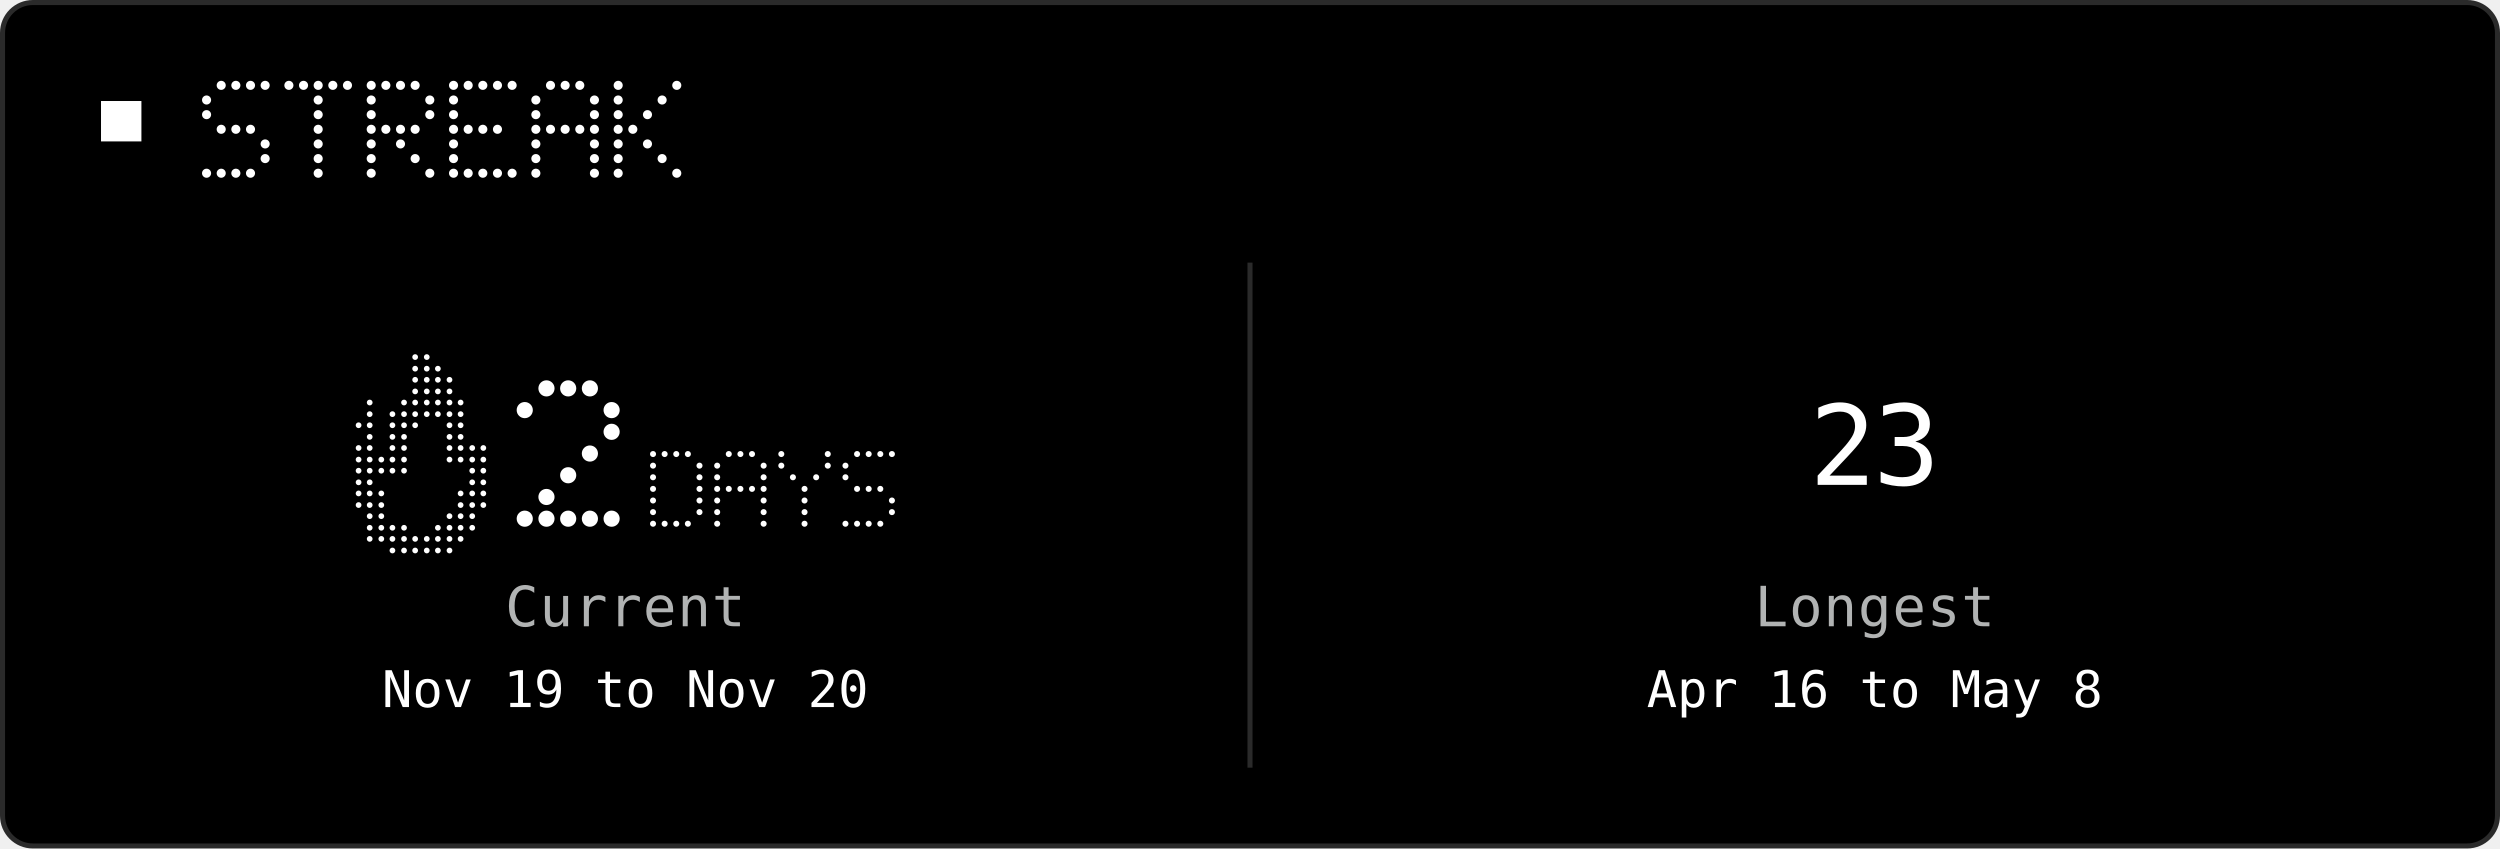
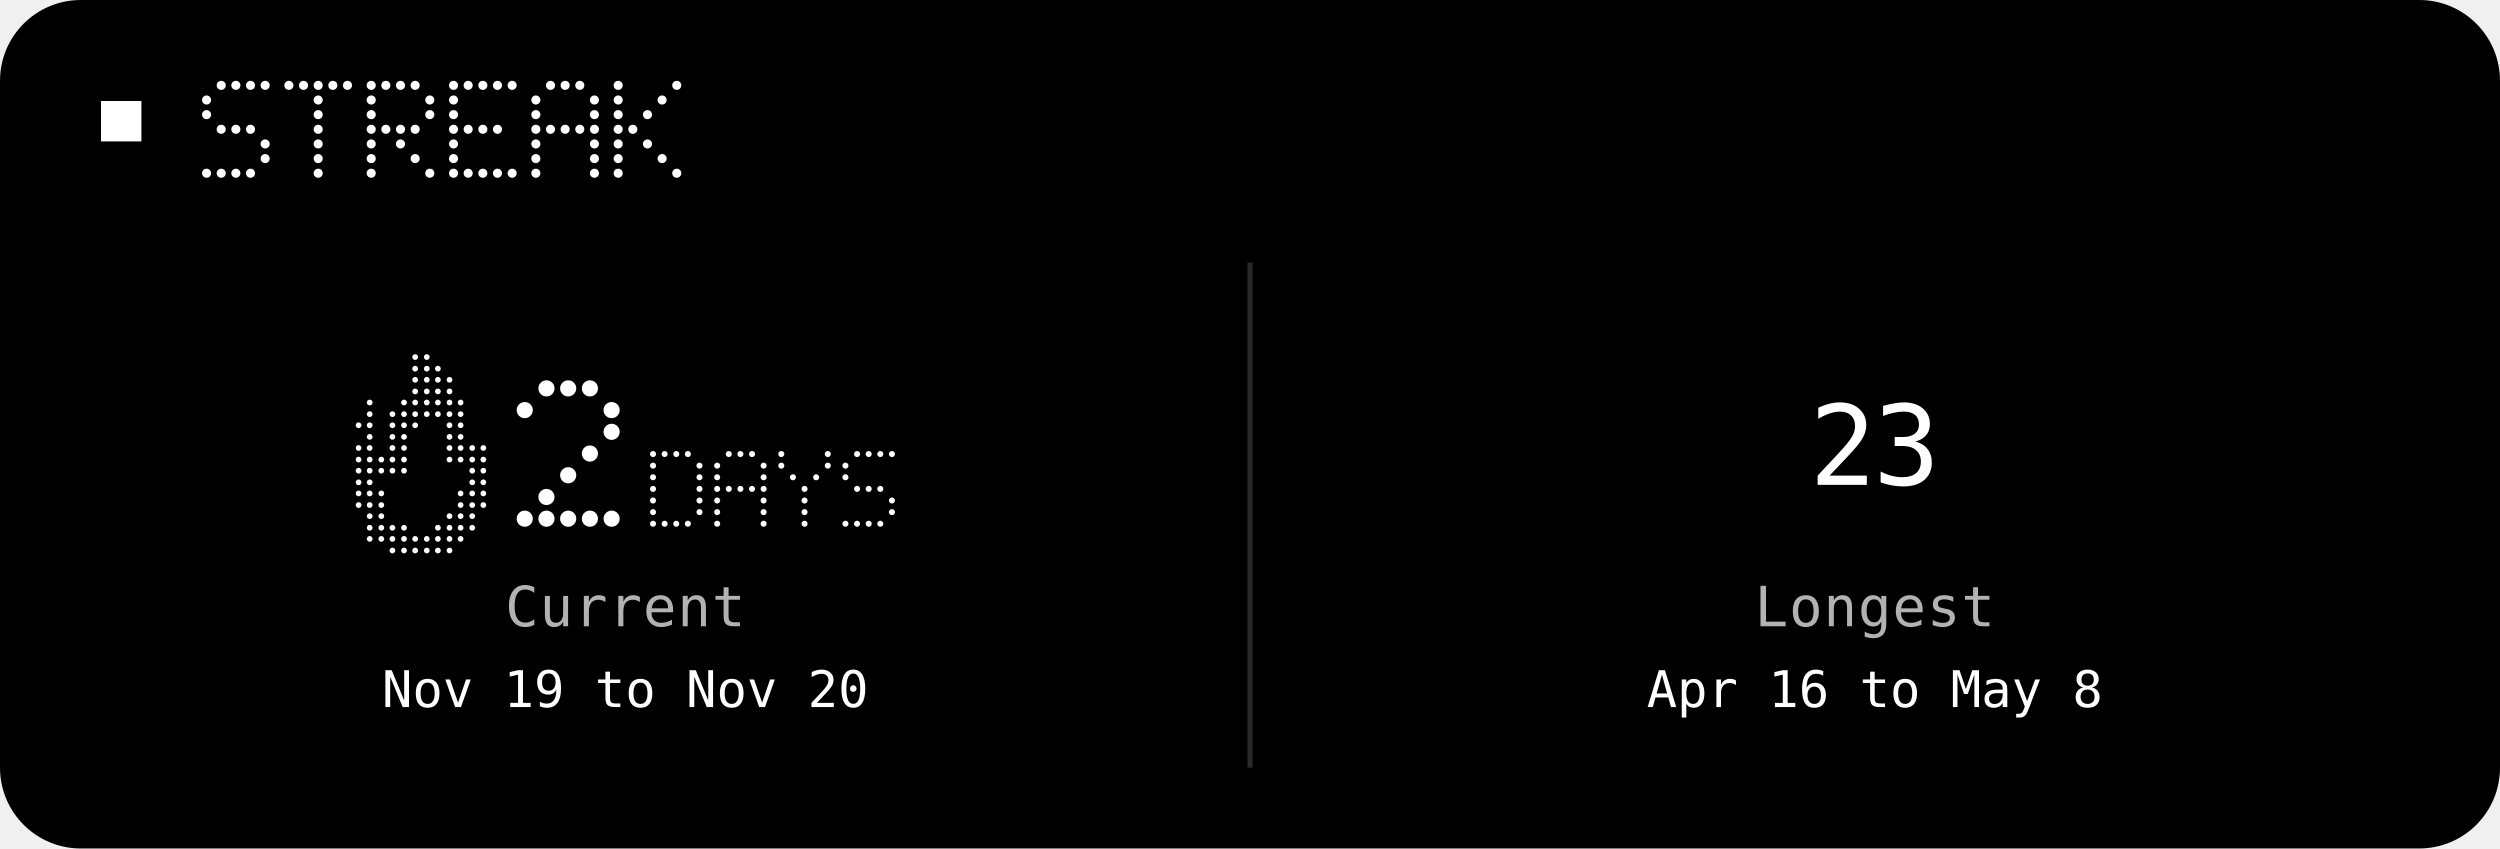
<svg xmlns="http://www.w3.org/2000/svg" width="495" height="168" viewBox="0 0 495 168" role="img">
-   <rect x="0.5" y="0.5" width="494" height="167" rx="6" fill="#000000" stroke="#2A2A2A" stroke-width="1" />
+   <rect width="495" height="168" rx="16" fill="#000000" />
  <rect x="20" y="20" width="8" height="8" fill="#FFFFFF" />
  <circle cx="43.8" cy="16.9" r="0.90" fill="#FFFFFF" />
  <circle cx="46.7" cy="16.9" r="0.90" fill="#FFFFFF" />
  <circle cx="49.6" cy="16.9" r="0.90" fill="#FFFFFF" />
  <circle cx="52.5" cy="16.9" r="0.90" fill="#FFFFFF" />
  <circle cx="40.9" cy="19.8" r="0.90" fill="#FFFFFF" />
  <circle cx="40.9" cy="22.7" r="0.90" fill="#FFFFFF" />
  <circle cx="43.8" cy="25.6" r="0.90" fill="#FFFFFF" />
  <circle cx="46.7" cy="25.6" r="0.90" fill="#FFFFFF" />
  <circle cx="49.6" cy="25.6" r="0.90" fill="#FFFFFF" />
  <circle cx="52.5" cy="28.5" r="0.90" fill="#FFFFFF" />
  <circle cx="52.5" cy="31.4" r="0.90" fill="#FFFFFF" />
  <circle cx="40.9" cy="34.3" r="0.90" fill="#FFFFFF" />
  <circle cx="43.8" cy="34.3" r="0.90" fill="#FFFFFF" />
  <circle cx="46.7" cy="34.3" r="0.90" fill="#FFFFFF" />
  <circle cx="49.6" cy="34.3" r="0.90" fill="#FFFFFF" />
  <circle cx="57.2" cy="16.9" r="0.90" fill="#FFFFFF" />
  <circle cx="60.1" cy="16.9" r="0.90" fill="#FFFFFF" />
  <circle cx="63.0" cy="16.9" r="0.90" fill="#FFFFFF" />
  <circle cx="65.9" cy="16.9" r="0.90" fill="#FFFFFF" />
  <circle cx="68.8" cy="16.9" r="0.90" fill="#FFFFFF" />
  <circle cx="63.0" cy="19.8" r="0.90" fill="#FFFFFF" />
  <circle cx="63.0" cy="22.7" r="0.90" fill="#FFFFFF" />
  <circle cx="63.0" cy="25.6" r="0.90" fill="#FFFFFF" />
  <circle cx="63.0" cy="28.5" r="0.90" fill="#FFFFFF" />
  <circle cx="63.0" cy="31.4" r="0.90" fill="#FFFFFF" />
  <circle cx="63.0" cy="34.3" r="0.90" fill="#FFFFFF" />
  <circle cx="73.5" cy="16.9" r="0.90" fill="#FFFFFF" />
  <circle cx="76.4" cy="16.9" r="0.90" fill="#FFFFFF" />
  <circle cx="79.3" cy="16.9" r="0.90" fill="#FFFFFF" />
  <circle cx="82.2" cy="16.9" r="0.90" fill="#FFFFFF" />
  <circle cx="73.5" cy="19.8" r="0.90" fill="#FFFFFF" />
  <circle cx="85.1" cy="19.8" r="0.90" fill="#FFFFFF" />
  <circle cx="73.5" cy="22.7" r="0.90" fill="#FFFFFF" />
  <circle cx="85.1" cy="22.7" r="0.90" fill="#FFFFFF" />
  <circle cx="73.5" cy="25.6" r="0.90" fill="#FFFFFF" />
  <circle cx="76.4" cy="25.6" r="0.90" fill="#FFFFFF" />
  <circle cx="79.3" cy="25.6" r="0.90" fill="#FFFFFF" />
  <circle cx="82.2" cy="25.6" r="0.90" fill="#FFFFFF" />
  <circle cx="73.5" cy="28.5" r="0.90" fill="#FFFFFF" />
  <circle cx="79.3" cy="28.5" r="0.90" fill="#FFFFFF" />
  <circle cx="73.5" cy="31.4" r="0.90" fill="#FFFFFF" />
  <circle cx="82.2" cy="31.4" r="0.90" fill="#FFFFFF" />
  <circle cx="73.5" cy="34.3" r="0.90" fill="#FFFFFF" />
  <circle cx="85.1" cy="34.3" r="0.90" fill="#FFFFFF" />
  <circle cx="89.8" cy="16.9" r="0.90" fill="#FFFFFF" />
  <circle cx="92.7" cy="16.9" r="0.90" fill="#FFFFFF" />
  <circle cx="95.6" cy="16.9" r="0.90" fill="#FFFFFF" />
  <circle cx="98.5" cy="16.9" r="0.90" fill="#FFFFFF" />
  <circle cx="101.4" cy="16.9" r="0.90" fill="#FFFFFF" />
  <circle cx="89.8" cy="19.8" r="0.90" fill="#FFFFFF" />
  <circle cx="89.8" cy="22.7" r="0.90" fill="#FFFFFF" />
  <circle cx="89.8" cy="25.6" r="0.90" fill="#FFFFFF" />
  <circle cx="92.7" cy="25.6" r="0.90" fill="#FFFFFF" />
  <circle cx="95.6" cy="25.6" r="0.90" fill="#FFFFFF" />
  <circle cx="98.5" cy="25.6" r="0.90" fill="#FFFFFF" />
  <circle cx="89.8" cy="28.5" r="0.90" fill="#FFFFFF" />
  <circle cx="89.8" cy="31.4" r="0.90" fill="#FFFFFF" />
  <circle cx="89.8" cy="34.3" r="0.90" fill="#FFFFFF" />
  <circle cx="92.7" cy="34.3" r="0.90" fill="#FFFFFF" />
  <circle cx="95.6" cy="34.3" r="0.90" fill="#FFFFFF" />
  <circle cx="98.5" cy="34.3" r="0.90" fill="#FFFFFF" />
  <circle cx="101.4" cy="34.3" r="0.90" fill="#FFFFFF" />
  <circle cx="109.0" cy="16.9" r="0.90" fill="#FFFFFF" />
  <circle cx="111.9" cy="16.9" r="0.90" fill="#FFFFFF" />
  <circle cx="114.8" cy="16.9" r="0.90" fill="#FFFFFF" />
  <circle cx="106.1" cy="19.8" r="0.90" fill="#FFFFFF" />
  <circle cx="117.7" cy="19.8" r="0.90" fill="#FFFFFF" />
  <circle cx="106.1" cy="22.7" r="0.90" fill="#FFFFFF" />
  <circle cx="117.7" cy="22.7" r="0.90" fill="#FFFFFF" />
  <circle cx="106.1" cy="25.6" r="0.90" fill="#FFFFFF" />
  <circle cx="109.0" cy="25.6" r="0.90" fill="#FFFFFF" />
  <circle cx="111.9" cy="25.6" r="0.90" fill="#FFFFFF" />
  <circle cx="114.8" cy="25.6" r="0.90" fill="#FFFFFF" />
  <circle cx="117.7" cy="25.6" r="0.90" fill="#FFFFFF" />
  <circle cx="106.1" cy="28.5" r="0.90" fill="#FFFFFF" />
  <circle cx="117.7" cy="28.5" r="0.90" fill="#FFFFFF" />
  <circle cx="106.1" cy="31.4" r="0.90" fill="#FFFFFF" />
  <circle cx="117.7" cy="31.4" r="0.90" fill="#FFFFFF" />
  <circle cx="106.1" cy="34.3" r="0.90" fill="#FFFFFF" />
  <circle cx="117.7" cy="34.3" r="0.90" fill="#FFFFFF" />
  <circle cx="122.4" cy="16.9" r="0.90" fill="#FFFFFF" />
  <circle cx="134.0" cy="16.9" r="0.90" fill="#FFFFFF" />
  <circle cx="122.4" cy="19.8" r="0.90" fill="#FFFFFF" />
  <circle cx="131.1" cy="19.8" r="0.90" fill="#FFFFFF" />
  <circle cx="122.4" cy="22.7" r="0.90" fill="#FFFFFF" />
  <circle cx="128.2" cy="22.7" r="0.90" fill="#FFFFFF" />
  <circle cx="122.4" cy="25.6" r="0.90" fill="#FFFFFF" />
  <circle cx="125.3" cy="25.6" r="0.90" fill="#FFFFFF" />
  <circle cx="122.4" cy="28.5" r="0.90" fill="#FFFFFF" />
  <circle cx="128.2" cy="28.5" r="0.90" fill="#FFFFFF" />
  <circle cx="122.4" cy="31.4" r="0.90" fill="#FFFFFF" />
  <circle cx="131.1" cy="31.4" r="0.90" fill="#FFFFFF" />
  <circle cx="122.4" cy="34.3" r="0.90" fill="#FFFFFF" />
  <circle cx="134.0" cy="34.3" r="0.90" fill="#FFFFFF" />
  <line x1="247.5" y1="52" x2="247.5" y2="152" stroke="#2A2A2A" />
  <circle cx="82.2" cy="70.7" r="0.57" fill="#FFFFFF" />
  <circle cx="84.5" cy="70.7" r="0.57" fill="#FFFFFF" />
  <circle cx="82.2" cy="73.0" r="0.57" fill="#FFFFFF" />
  <circle cx="84.5" cy="73.0" r="0.57" fill="#FFFFFF" />
  <circle cx="86.7" cy="73.0" r="0.57" fill="#FFFFFF" />
  <circle cx="82.2" cy="75.2" r="0.57" fill="#FFFFFF" />
  <circle cx="84.5" cy="75.2" r="0.57" fill="#FFFFFF" />
  <circle cx="86.7" cy="75.2" r="0.57" fill="#FFFFFF" />
  <circle cx="89.0" cy="75.2" r="0.57" fill="#FFFFFF" />
  <circle cx="82.2" cy="77.5" r="0.57" fill="#FFFFFF" />
  <circle cx="84.5" cy="77.5" r="0.57" fill="#FFFFFF" />
  <circle cx="86.7" cy="77.5" r="0.57" fill="#FFFFFF" />
  <circle cx="89.0" cy="77.5" r="0.57" fill="#FFFFFF" />
  <circle cx="73.2" cy="79.7" r="0.57" fill="#FFFFFF" />
  <circle cx="80.0" cy="79.7" r="0.57" fill="#FFFFFF" />
  <circle cx="82.2" cy="79.7" r="0.57" fill="#FFFFFF" />
  <circle cx="84.5" cy="79.7" r="0.57" fill="#FFFFFF" />
  <circle cx="86.7" cy="79.7" r="0.57" fill="#FFFFFF" />
  <circle cx="89.0" cy="79.7" r="0.57" fill="#FFFFFF" />
  <circle cx="91.2" cy="79.7" r="0.57" fill="#FFFFFF" />
  <circle cx="73.2" cy="82.0" r="0.57" fill="#FFFFFF" />
  <circle cx="77.7" cy="82.0" r="0.57" fill="#FFFFFF" />
  <circle cx="80.0" cy="82.0" r="0.57" fill="#FFFFFF" />
  <circle cx="82.2" cy="82.0" r="0.57" fill="#FFFFFF" />
  <circle cx="84.5" cy="82.0" r="0.57" fill="#FFFFFF" />
  <circle cx="86.7" cy="82.0" r="0.57" fill="#FFFFFF" />
  <circle cx="89.0" cy="82.0" r="0.57" fill="#FFFFFF" />
  <circle cx="91.2" cy="82.0" r="0.57" fill="#FFFFFF" />
  <circle cx="71.0" cy="84.2" r="0.57" fill="#FFFFFF" />
  <circle cx="73.2" cy="84.2" r="0.57" fill="#FFFFFF" />
  <circle cx="77.7" cy="84.2" r="0.57" fill="#FFFFFF" />
  <circle cx="80.0" cy="84.2" r="0.57" fill="#FFFFFF" />
  <circle cx="82.2" cy="84.2" r="0.57" fill="#FFFFFF" />
  <circle cx="89.0" cy="84.2" r="0.57" fill="#FFFFFF" />
  <circle cx="91.2" cy="84.2" r="0.57" fill="#FFFFFF" />
  <circle cx="73.2" cy="86.5" r="0.57" fill="#FFFFFF" />
  <circle cx="77.7" cy="86.5" r="0.57" fill="#FFFFFF" />
  <circle cx="80.0" cy="86.5" r="0.57" fill="#FFFFFF" />
  <circle cx="89.0" cy="86.5" r="0.57" fill="#FFFFFF" />
  <circle cx="91.2" cy="86.5" r="0.57" fill="#FFFFFF" />
  <circle cx="71.0" cy="88.7" r="0.57" fill="#FFFFFF" />
  <circle cx="73.2" cy="88.7" r="0.57" fill="#FFFFFF" />
  <circle cx="77.7" cy="88.7" r="0.57" fill="#FFFFFF" />
  <circle cx="80.0" cy="88.7" r="0.57" fill="#FFFFFF" />
  <circle cx="89.0" cy="88.7" r="0.57" fill="#FFFFFF" />
  <circle cx="91.2" cy="88.7" r="0.57" fill="#FFFFFF" />
  <circle cx="93.5" cy="88.7" r="0.57" fill="#FFFFFF" />
  <circle cx="95.7" cy="88.7" r="0.57" fill="#FFFFFF" />
  <circle cx="71.0" cy="91.0" r="0.57" fill="#FFFFFF" />
  <circle cx="73.2" cy="91.0" r="0.57" fill="#FFFFFF" />
  <circle cx="75.5" cy="91.0" r="0.57" fill="#FFFFFF" />
  <circle cx="77.7" cy="91.0" r="0.57" fill="#FFFFFF" />
  <circle cx="80.0" cy="91.0" r="0.57" fill="#FFFFFF" />
  <circle cx="89.0" cy="91.0" r="0.57" fill="#FFFFFF" />
  <circle cx="91.2" cy="91.0" r="0.57" fill="#FFFFFF" />
  <circle cx="93.5" cy="91.0" r="0.57" fill="#FFFFFF" />
  <circle cx="95.7" cy="91.0" r="0.57" fill="#FFFFFF" />
  <circle cx="71.0" cy="93.2" r="0.57" fill="#FFFFFF" />
  <circle cx="73.2" cy="93.2" r="0.57" fill="#FFFFFF" />
  <circle cx="75.5" cy="93.2" r="0.57" fill="#FFFFFF" />
  <circle cx="77.7" cy="93.2" r="0.57" fill="#FFFFFF" />
  <circle cx="80.0" cy="93.2" r="0.57" fill="#FFFFFF" />
  <circle cx="93.5" cy="93.2" r="0.57" fill="#FFFFFF" />
  <circle cx="95.7" cy="93.2" r="0.57" fill="#FFFFFF" />
  <circle cx="71.0" cy="95.5" r="0.57" fill="#FFFFFF" />
  <circle cx="73.2" cy="95.5" r="0.57" fill="#FFFFFF" />
  <circle cx="93.5" cy="95.5" r="0.57" fill="#FFFFFF" />
  <circle cx="95.7" cy="95.5" r="0.57" fill="#FFFFFF" />
  <circle cx="71.0" cy="97.7" r="0.57" fill="#FFFFFF" />
  <circle cx="73.2" cy="97.7" r="0.57" fill="#FFFFFF" />
  <circle cx="75.5" cy="97.7" r="0.57" fill="#FFFFFF" />
  <circle cx="91.2" cy="97.7" r="0.57" fill="#FFFFFF" />
  <circle cx="93.5" cy="97.7" r="0.57" fill="#FFFFFF" />
  <circle cx="95.7" cy="97.7" r="0.57" fill="#FFFFFF" />
  <circle cx="71.0" cy="100.0" r="0.57" fill="#FFFFFF" />
  <circle cx="73.2" cy="100.0" r="0.57" fill="#FFFFFF" />
  <circle cx="75.5" cy="100.0" r="0.57" fill="#FFFFFF" />
  <circle cx="91.2" cy="100.0" r="0.57" fill="#FFFFFF" />
  <circle cx="93.5" cy="100.0" r="0.57" fill="#FFFFFF" />
  <circle cx="95.7" cy="100.0" r="0.57" fill="#FFFFFF" />
  <circle cx="73.2" cy="102.2" r="0.57" fill="#FFFFFF" />
  <circle cx="75.5" cy="102.2" r="0.57" fill="#FFFFFF" />
  <circle cx="89.0" cy="102.2" r="0.57" fill="#FFFFFF" />
  <circle cx="91.2" cy="102.2" r="0.57" fill="#FFFFFF" />
  <circle cx="93.5" cy="102.2" r="0.57" fill="#FFFFFF" />
  <circle cx="73.2" cy="104.5" r="0.57" fill="#FFFFFF" />
  <circle cx="75.5" cy="104.5" r="0.57" fill="#FFFFFF" />
  <circle cx="77.7" cy="104.5" r="0.57" fill="#FFFFFF" />
  <circle cx="80.0" cy="104.5" r="0.57" fill="#FFFFFF" />
  <circle cx="86.7" cy="104.5" r="0.57" fill="#FFFFFF" />
  <circle cx="89.0" cy="104.5" r="0.57" fill="#FFFFFF" />
  <circle cx="91.2" cy="104.5" r="0.57" fill="#FFFFFF" />
  <circle cx="93.5" cy="104.5" r="0.57" fill="#FFFFFF" />
  <circle cx="73.2" cy="106.7" r="0.57" fill="#FFFFFF" />
  <circle cx="75.5" cy="106.7" r="0.57" fill="#FFFFFF" />
  <circle cx="77.7" cy="106.7" r="0.57" fill="#FFFFFF" />
  <circle cx="80.0" cy="106.7" r="0.57" fill="#FFFFFF" />
  <circle cx="82.2" cy="106.7" r="0.57" fill="#FFFFFF" />
  <circle cx="84.5" cy="106.7" r="0.57" fill="#FFFFFF" />
  <circle cx="86.7" cy="106.7" r="0.57" fill="#FFFFFF" />
  <circle cx="89.0" cy="106.7" r="0.57" fill="#FFFFFF" />
  <circle cx="91.2" cy="106.7" r="0.57" fill="#FFFFFF" />
  <circle cx="77.7" cy="109.0" r="0.57" fill="#FFFFFF" />
  <circle cx="80.0" cy="109.0" r="0.57" fill="#FFFFFF" />
  <circle cx="82.2" cy="109.0" r="0.57" fill="#FFFFFF" />
  <circle cx="84.5" cy="109.0" r="0.57" fill="#FFFFFF" />
  <circle cx="86.7" cy="109.0" r="0.57" fill="#FFFFFF" />
  <circle cx="89.0" cy="109.0" r="0.57" fill="#FFFFFF" />
  <circle cx="108.2" cy="76.9" r="1.60" fill="#FFFFFF" />
  <circle cx="112.5" cy="76.9" r="1.60" fill="#FFFFFF" />
  <circle cx="116.8" cy="76.9" r="1.60" fill="#FFFFFF" />
  <circle cx="103.9" cy="81.2" r="1.60" fill="#FFFFFF" />
  <circle cx="121.1" cy="81.2" r="1.60" fill="#FFFFFF" />
  <circle cx="121.1" cy="85.5" r="1.60" fill="#FFFFFF" />
  <circle cx="116.8" cy="89.8" r="1.60" fill="#FFFFFF" />
  <circle cx="112.5" cy="94.1" r="1.60" fill="#FFFFFF" />
  <circle cx="108.2" cy="98.4" r="1.60" fill="#FFFFFF" />
  <circle cx="103.9" cy="102.7" r="1.60" fill="#FFFFFF" />
  <circle cx="108.2" cy="102.7" r="1.60" fill="#FFFFFF" />
  <circle cx="112.5" cy="102.7" r="1.60" fill="#FFFFFF" />
  <circle cx="116.8" cy="102.7" r="1.60" fill="#FFFFFF" />
  <circle cx="121.1" cy="102.7" r="1.60" fill="#FFFFFF" />
  <circle cx="129.3" cy="89.9" r="0.60" fill="#FFFFFF" />
  <circle cx="131.6" cy="89.9" r="0.60" fill="#FFFFFF" />
  <circle cx="133.9" cy="89.9" r="0.60" fill="#FFFFFF" />
  <circle cx="136.2" cy="89.9" r="0.60" fill="#FFFFFF" />
  <circle cx="129.3" cy="92.2" r="0.60" fill="#FFFFFF" />
  <circle cx="138.5" cy="92.2" r="0.60" fill="#FFFFFF" />
  <circle cx="129.3" cy="94.5" r="0.60" fill="#FFFFFF" />
  <circle cx="138.5" cy="94.5" r="0.60" fill="#FFFFFF" />
  <circle cx="129.3" cy="96.8" r="0.60" fill="#FFFFFF" />
  <circle cx="138.5" cy="96.8" r="0.60" fill="#FFFFFF" />
  <circle cx="129.3" cy="99.1" r="0.60" fill="#FFFFFF" />
  <circle cx="138.5" cy="99.1" r="0.60" fill="#FFFFFF" />
  <circle cx="129.3" cy="101.4" r="0.60" fill="#FFFFFF" />
  <circle cx="138.5" cy="101.4" r="0.60" fill="#FFFFFF" />
  <circle cx="129.3" cy="103.7" r="0.60" fill="#FFFFFF" />
  <circle cx="131.6" cy="103.7" r="0.60" fill="#FFFFFF" />
  <circle cx="133.9" cy="103.7" r="0.60" fill="#FFFFFF" />
  <circle cx="136.2" cy="103.7" r="0.60" fill="#FFFFFF" />
  <circle cx="144.3" cy="89.9" r="0.60" fill="#FFFFFF" />
  <circle cx="146.6" cy="89.9" r="0.60" fill="#FFFFFF" />
  <circle cx="148.9" cy="89.9" r="0.60" fill="#FFFFFF" />
  <circle cx="142.0" cy="92.2" r="0.60" fill="#FFFFFF" />
  <circle cx="151.2" cy="92.2" r="0.60" fill="#FFFFFF" />
  <circle cx="142.0" cy="94.5" r="0.60" fill="#FFFFFF" />
  <circle cx="151.2" cy="94.5" r="0.60" fill="#FFFFFF" />
  <circle cx="142.0" cy="96.8" r="0.60" fill="#FFFFFF" />
  <circle cx="144.3" cy="96.8" r="0.60" fill="#FFFFFF" />
  <circle cx="146.6" cy="96.8" r="0.60" fill="#FFFFFF" />
  <circle cx="148.9" cy="96.8" r="0.60" fill="#FFFFFF" />
  <circle cx="151.2" cy="96.8" r="0.60" fill="#FFFFFF" />
  <circle cx="142.0" cy="99.1" r="0.60" fill="#FFFFFF" />
  <circle cx="151.2" cy="99.1" r="0.60" fill="#FFFFFF" />
  <circle cx="142.0" cy="101.4" r="0.60" fill="#FFFFFF" />
  <circle cx="151.2" cy="101.4" r="0.60" fill="#FFFFFF" />
  <circle cx="142.0" cy="103.7" r="0.60" fill="#FFFFFF" />
  <circle cx="151.2" cy="103.7" r="0.60" fill="#FFFFFF" />
  <circle cx="154.7" cy="89.9" r="0.60" fill="#FFFFFF" />
  <circle cx="163.9" cy="89.9" r="0.60" fill="#FFFFFF" />
  <circle cx="154.7" cy="92.2" r="0.60" fill="#FFFFFF" />
  <circle cx="163.9" cy="92.2" r="0.60" fill="#FFFFFF" />
  <circle cx="157.0" cy="94.5" r="0.60" fill="#FFFFFF" />
  <circle cx="161.6" cy="94.5" r="0.60" fill="#FFFFFF" />
  <circle cx="159.3" cy="96.8" r="0.60" fill="#FFFFFF" />
  <circle cx="159.3" cy="99.1" r="0.60" fill="#FFFFFF" />
  <circle cx="159.3" cy="101.4" r="0.60" fill="#FFFFFF" />
  <circle cx="159.3" cy="103.7" r="0.60" fill="#FFFFFF" />
  <circle cx="169.7" cy="89.9" r="0.60" fill="#FFFFFF" />
  <circle cx="172.0" cy="89.9" r="0.60" fill="#FFFFFF" />
  <circle cx="174.3" cy="89.9" r="0.60" fill="#FFFFFF" />
  <circle cx="176.6" cy="89.9" r="0.60" fill="#FFFFFF" />
  <circle cx="167.4" cy="92.2" r="0.60" fill="#FFFFFF" />
  <circle cx="167.4" cy="94.5" r="0.60" fill="#FFFFFF" />
  <circle cx="169.7" cy="96.8" r="0.60" fill="#FFFFFF" />
  <circle cx="172.0" cy="96.8" r="0.60" fill="#FFFFFF" />
  <circle cx="174.3" cy="96.8" r="0.60" fill="#FFFFFF" />
  <circle cx="176.6" cy="99.1" r="0.60" fill="#FFFFFF" />
  <circle cx="176.6" cy="101.4" r="0.60" fill="#FFFFFF" />
  <circle cx="167.4" cy="103.7" r="0.60" fill="#FFFFFF" />
  <circle cx="169.7" cy="103.7" r="0.60" fill="#FFFFFF" />
  <circle cx="172.0" cy="103.7" r="0.60" fill="#FFFFFF" />
  <circle cx="174.3" cy="103.7" r="0.60" fill="#FFFFFF" />
  <text x="123.8" y="124" fill="#B1B3B3" text-anchor="middle" font-family="ui-monospace, Geist Mono, monospace" font-size="11" letter-spacing="0.2" dominant-baseline="auto">Current</text>
  <text x="123.8" y="140" fill="#FFFFFF" text-anchor="middle" font-family="ui-monospace, Geist Mono, monospace" font-size="10" letter-spacing="0" dominant-baseline="auto">Nov 19 to Nov 20</text>
  <text x="371.2" y="96" fill="#FFFFFF" text-anchor="middle" font-family="ui-monospace, Geist Mono, monospace" font-size="22" letter-spacing="-0.6" dominant-baseline="auto">23</text>
  <text x="371.2" y="124" fill="#B1B3B3" text-anchor="middle" font-family="ui-monospace, Geist Mono, monospace" font-size="11" letter-spacing="0.2" dominant-baseline="auto">Longest</text>
  <text x="371.2" y="140" fill="#FFFFFF" text-anchor="middle" font-family="ui-monospace, Geist Mono, monospace" font-size="10" letter-spacing="0" dominant-baseline="auto">Apr 16 to May 8</text>
</svg>
